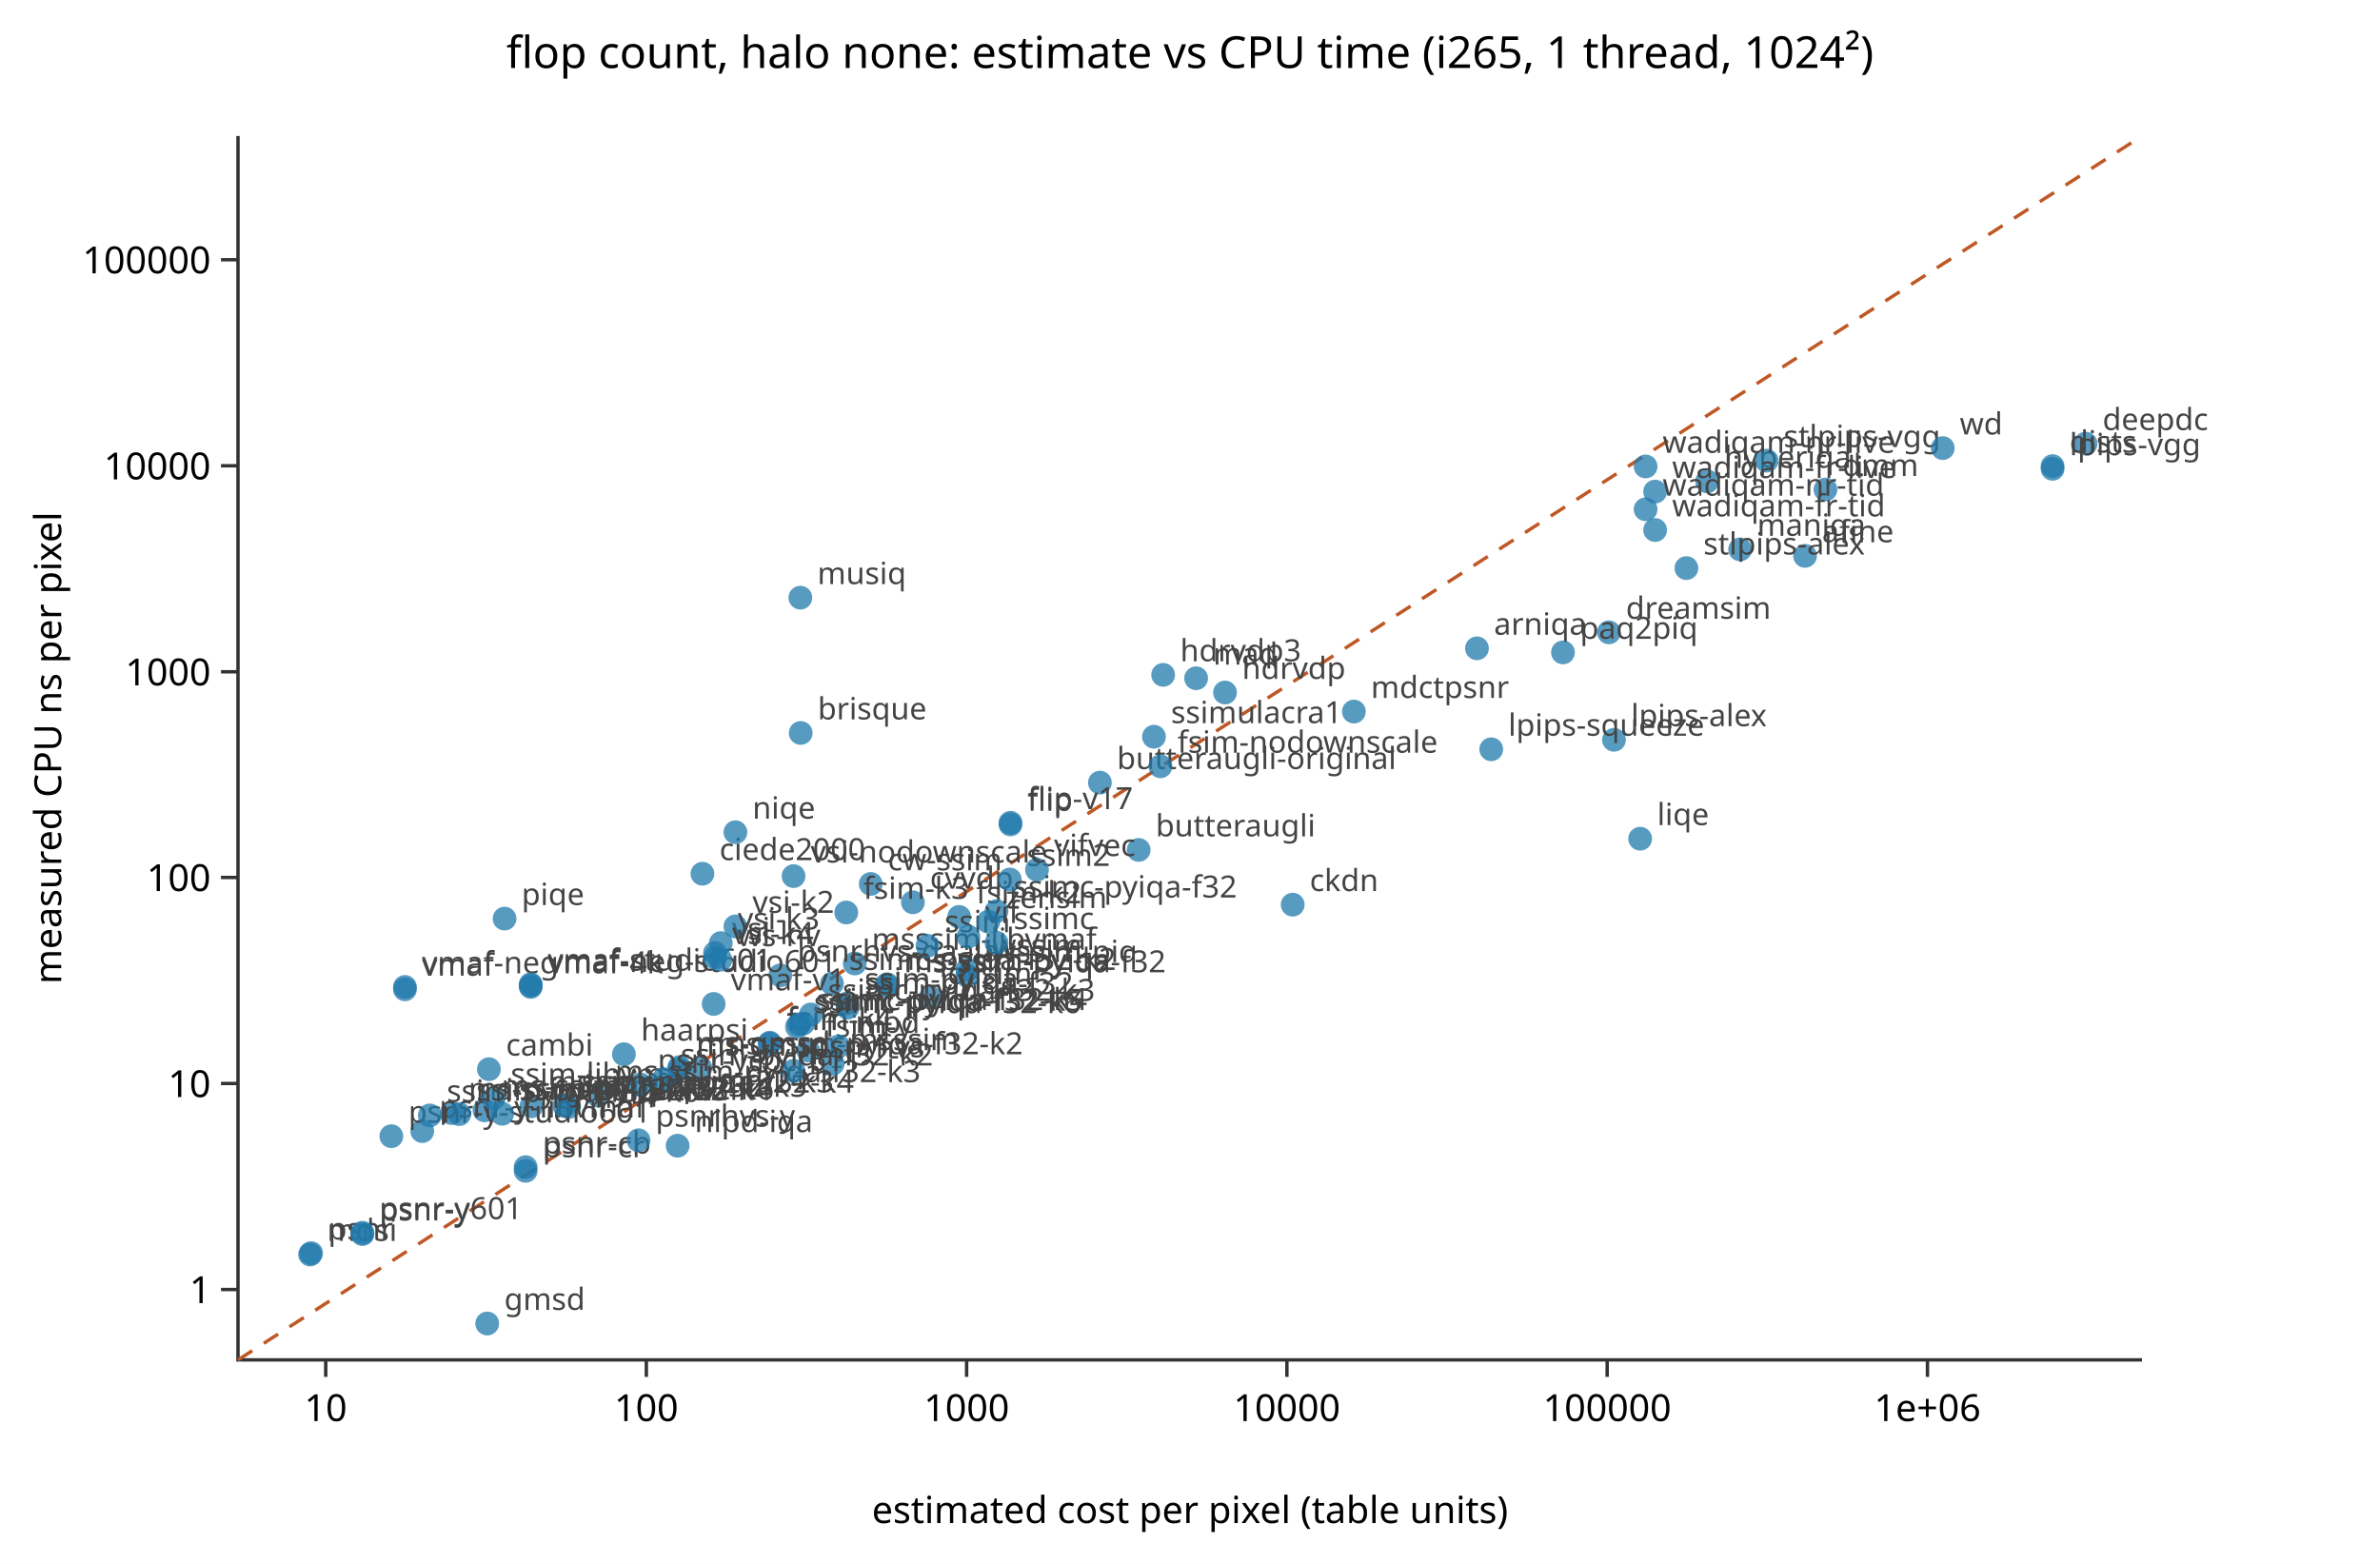
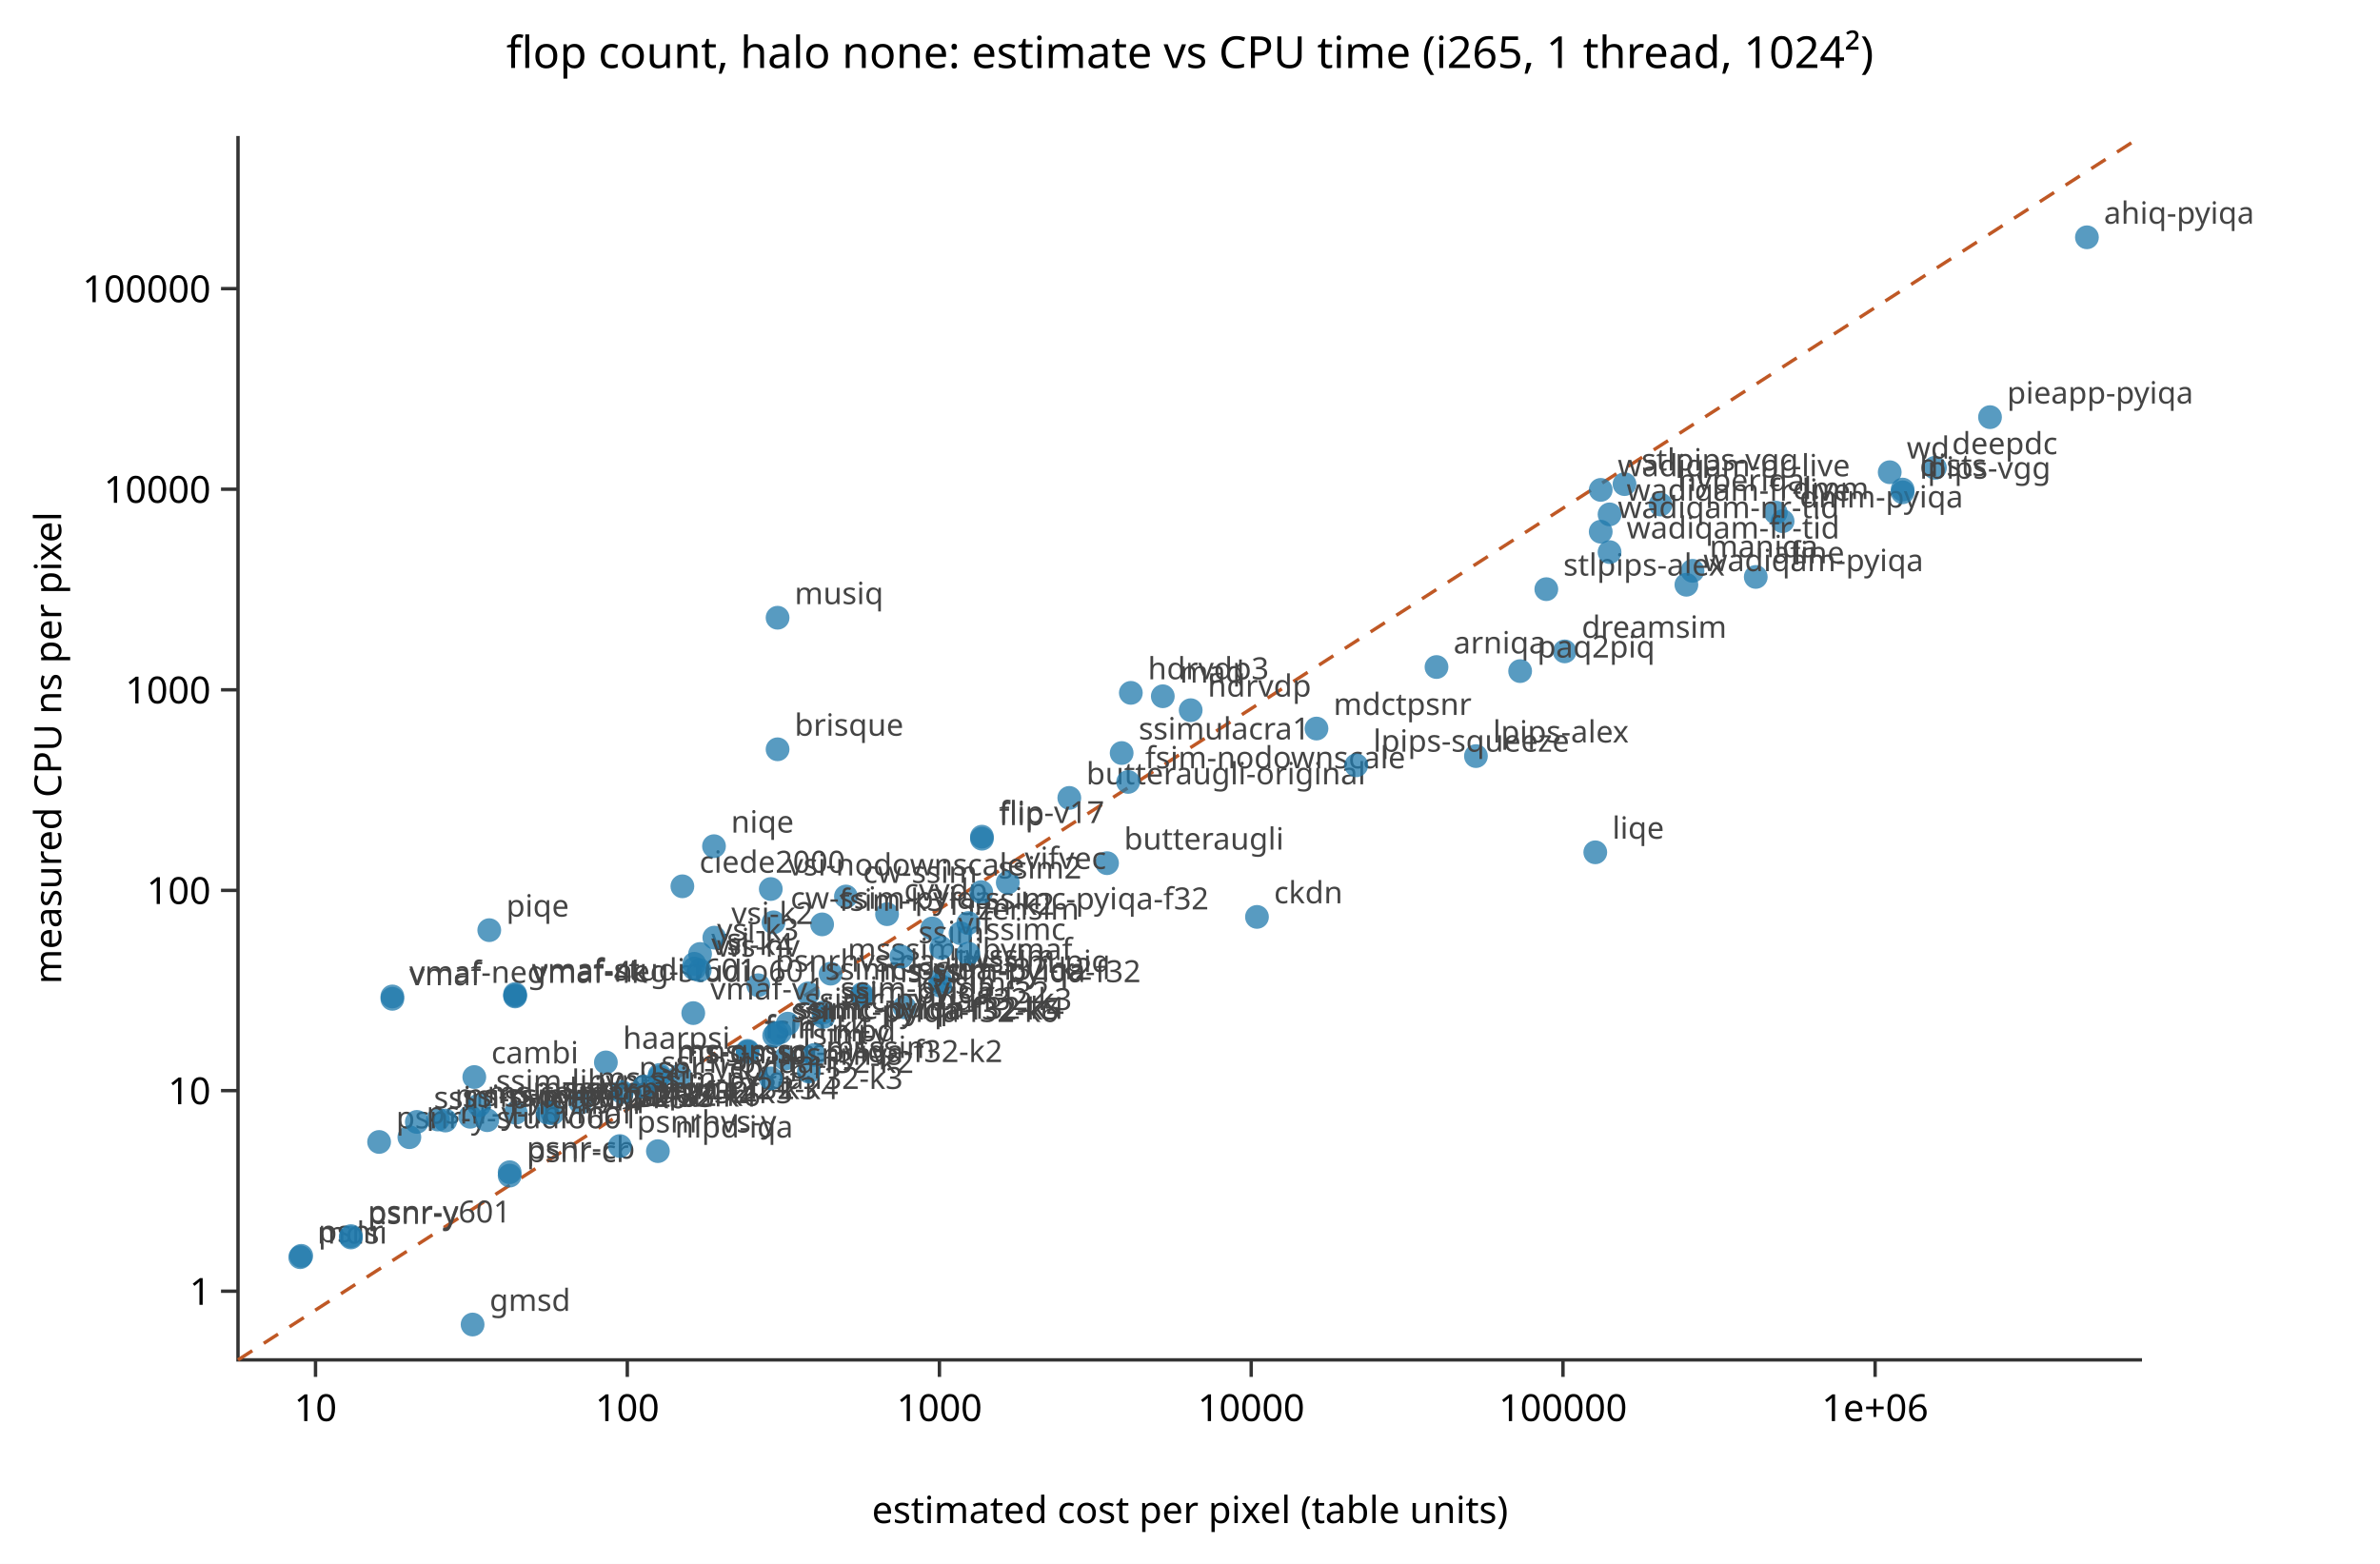
<svg xmlns="http://www.w3.org/2000/svg" viewBox="0 0 700 460" font-family="sans-serif" font-size="11">
  <rect width="700" height="460" fill="white" />
  <text x="350" y="20" text-anchor="middle" font-size="13">flop count, halo none: estimate vs CPU time (i265, 1 thread, 1024²)</text>
  <path d="M70 40V400H630" fill="none" stroke="#333" />
-   <path d="M95.8 400v5" stroke="#333" />
-   <text x="95.8" y="418" text-anchor="middle">10</text>
-   <path d="M190.1 400v5" stroke="#333" />
-   <text x="190.1" y="418" text-anchor="middle">100</text>
-   <path d="M284.3 400v5" stroke="#333" />
-   <text x="284.3" y="418" text-anchor="middle">1000</text>
-   <path d="M378.5 400v5" stroke="#333" />
-   <text x="378.5" y="418" text-anchor="middle">10000</text>
-   <path d="M472.7 400v5" stroke="#333" />
-   <text x="472.7" y="418" text-anchor="middle">100000</text>
-   <path d="M566.9 400v5" stroke="#333" />
-   <text x="566.9" y="418" text-anchor="middle">1e+06</text>
-   <path d="M65 379.3h5" stroke="#333" />
-   <text x="62" y="383.3" text-anchor="end">1</text>
-   <path d="M65 318.7h5" stroke="#333" />
-   <text x="62" y="322.7" text-anchor="end">10</text>
-   <path d="M65 258.1h5" stroke="#333" />
-   <text x="62" y="262.1" text-anchor="end">100</text>
-   <path d="M65 197.6h5" stroke="#333" />
-   <text x="62" y="201.6" text-anchor="end">1000</text>
-   <path d="M65 137.0h5" stroke="#333" />
-   <text x="62" y="141.0" text-anchor="end">10000</text>
-   <path d="M65 76.4h5" stroke="#333" />
-   <text x="62" y="80.4" text-anchor="end">100000</text>
+   <path d="M92.8 400v5" stroke="#333" />
+   <text x="92.8" y="418" text-anchor="middle">10</text>
+   <path d="M184.5 400v5" stroke="#333" />
+   <text x="184.5" y="418" text-anchor="middle">100</text>
+   <path d="M276.3 400v5" stroke="#333" />
+   <text x="276.3" y="418" text-anchor="middle">1000</text>
+   <path d="M368.0 400v5" stroke="#333" />
+   <text x="368.0" y="418" text-anchor="middle">10000</text>
+   <path d="M459.7 400v5" stroke="#333" />
+   <text x="459.7" y="418" text-anchor="middle">100000</text>
+   <path d="M551.5 400v5" stroke="#333" />
+   <text x="551.5" y="418" text-anchor="middle">1e+06</text>
+   <path d="M65 379.8h5" stroke="#333" />
+   <text x="62" y="383.8" text-anchor="end">1</text>
+   <path d="M65 320.8h5" stroke="#333" />
+   <text x="62" y="324.8" text-anchor="end">10</text>
+   <path d="M65 261.9h5" stroke="#333" />
+   <text x="62" y="265.9" text-anchor="end">100</text>
+   <path d="M65 202.9h5" stroke="#333" />
+   <text x="62" y="206.9" text-anchor="end">1000</text>
+   <path d="M65 143.9h5" stroke="#333" />
+   <text x="62" y="147.9" text-anchor="end">10000</text>
+   <path d="M65 84.9h5" stroke="#333" />
+   <text x="62" y="88.9" text-anchor="end">100000</text>
  <path d="M70.0 400.0L630.0 40.0" stroke="#bf5825" stroke-dasharray="5 4" />
-   <circle cx="530.9" cy="163.5" r="3.5" fill="#2179ac" fill-opacity=".75" />
-   <text x="535.9" y="159.5" font-size="9" fill="#444">afine</text>
-   <circle cx="434.4" cy="190.7" r="3.5" fill="#2179ac" fill-opacity=".75" />
-   <text x="439.4" y="186.7" font-size="9" fill="#444">arniqa</text>
-   <circle cx="235.5" cy="215.6" r="3.5" fill="#2179ac" fill-opacity=".75" />
-   <text x="240.5" y="211.6" font-size="9" fill="#444">brisque</text>
-   <circle cx="334.9" cy="250.0" r="3.5" fill="#2179ac" fill-opacity=".75" />
-   <text x="339.9" y="246.0" font-size="9" fill="#444">butteraugli</text>
-   <circle cx="323.5" cy="230.2" r="3.5" fill="#2179ac" fill-opacity=".75" />
-   <text x="328.5" y="226.2" font-size="9" fill="#444">butteraugli-original</text>
-   <circle cx="143.8" cy="314.5" r="3.5" fill="#2179ac" fill-opacity=".75" />
-   <text x="148.8" y="310.5" font-size="9" fill="#444">cambi</text>
-   <circle cx="206.6" cy="257.0" r="3.5" fill="#2179ac" fill-opacity=".75" />
-   <text x="211.6" y="253.0" font-size="9" fill="#444">ciede2000</text>
-   <circle cx="380.2" cy="266.1" r="3.5" fill="#2179ac" fill-opacity=".75" />
-   <text x="385.2" y="262.1" font-size="9" fill="#444">ckdn</text>
-   <circle cx="268.5" cy="265.4" r="3.5" fill="#2179ac" fill-opacity=".75" />
-   <text x="273.5" y="261.4" font-size="9" fill="#444">cvvdp</text>
-   <circle cx="256.1" cy="260.0" r="3.5" fill="#2179ac" fill-opacity=".75" />
-   <text x="261.1" y="256.0" font-size="9" fill="#444">cw-ssim</text>
-   <circle cx="613.4" cy="130.5" r="3.5" fill="#2179ac" fill-opacity=".75" />
-   <text x="618.4" y="126.5" font-size="9" fill="#444">deepdc</text>
-   <circle cx="603.7" cy="137.1" r="3.5" fill="#2179ac" fill-opacity=".75" />
-   <text x="608.7" y="133.1" font-size="9" fill="#444">dists</text>
-   <circle cx="536.9" cy="144.0" r="3.5" fill="#2179ac" fill-opacity=".75" />
-   <text x="541.9" y="140.0" font-size="9" fill="#444">dmm</text>
-   <circle cx="473.2" cy="186.0" r="3.5" fill="#2179ac" fill-opacity=".75" />
-   <text x="478.2" y="182.0" font-size="9" fill="#444">dreamsim</text>
-   <circle cx="273.7" cy="293.5" r="3.5" fill="#2179ac" fill-opacity=".75" />
-   <text x="278.7" y="289.5" font-size="9" fill="#444">dssim</text>
-   <circle cx="297.2" cy="242.5" r="3.5" fill="#2179ac" fill-opacity=".75" />
-   <text x="302.2" y="238.5" font-size="9" fill="#444">flip</text>
-   <circle cx="297.2" cy="242.0" r="3.5" fill="#2179ac" fill-opacity=".75" />
-   <text x="302.2" y="238.0" font-size="9" fill="#444">flip-v17</text>
-   <circle cx="226.4" cy="306.7" r="3.5" fill="#2179ac" fill-opacity=".75" />
-   <text x="231.4" y="302.7" font-size="9" fill="#444">fsim</text>
-   <circle cx="282.1" cy="269.7" r="3.5" fill="#2179ac" fill-opacity=".75" />
-   <text x="287.1" y="265.7" font-size="9" fill="#444">fsim-k2</text>
-   <circle cx="248.9" cy="268.4" r="3.5" fill="#2179ac" fill-opacity=".75" />
-   <text x="253.9" y="264.4" font-size="9" fill="#444">fsim-k3</text>
-   <circle cx="226.4" cy="307.0" r="3.5" fill="#2179ac" fill-opacity=".75" />
-   <text x="231.4" y="303.0" font-size="9" fill="#444">fsim-k4</text>
-   <circle cx="341.3" cy="225.4" r="3.5" fill="#2179ac" fill-opacity=".75" />
-   <text x="346.3" y="221.4" font-size="9" fill="#444">fsim-nodownscale</text>
-   <circle cx="237.7" cy="309.0" r="3.5" fill="#2179ac" fill-opacity=".75" />
-   <text x="242.7" y="305.0" font-size="9" fill="#444">fsim-y</text>
-   <circle cx="143.3" cy="389.3" r="3.5" fill="#2179ac" fill-opacity=".75" />
-   <text x="148.3" y="385.3" font-size="9" fill="#444">gmsd</text>
-   <circle cx="183.5" cy="310.1" r="3.5" fill="#2179ac" fill-opacity=".75" />
-   <text x="188.5" y="306.1" font-size="9" fill="#444">haarpsi</text>
-   <circle cx="167.4" cy="325.6" r="3.5" fill="#2179ac" fill-opacity=".75" />
-   <text x="172.4" y="321.6" font-size="9" fill="#444">haarpsi-y</text>
-   <circle cx="360.3" cy="203.7" r="3.5" fill="#2179ac" fill-opacity=".75" />
-   <text x="365.3" y="199.7" font-size="9" fill="#444">hdrvdp</text>
-   <circle cx="342.1" cy="198.5" r="3.5" fill="#2179ac" fill-opacity=".75" />
-   <text x="347.1" y="194.5" font-size="9" fill="#444">hdrvdp3</text>
-   <circle cx="502.1" cy="141.6" r="3.5" fill="#2179ac" fill-opacity=".75" />
-   <text x="507.1" y="137.6" font-size="9" fill="#444">hyperiqa</text>
-   <circle cx="284.5" cy="285.2" r="3.5" fill="#2179ac" fill-opacity=".75" />
-   <text x="289.5" y="281.2" font-size="9" fill="#444">iwssim</text>
-   <circle cx="284.5" cy="287.0" r="3.5" fill="#2179ac" fill-opacity=".75" />
-   <text x="289.5" y="283.0" font-size="9" fill="#444">iwssim-piq</text>
-   <circle cx="482.4" cy="246.7" r="3.5" fill="#2179ac" fill-opacity=".75" />
-   <text x="487.4" y="242.7" font-size="9" fill="#444">liqe</text>
-   <circle cx="474.7" cy="217.6" r="3.5" fill="#2179ac" fill-opacity=".75" />
-   <text x="479.7" y="213.6" font-size="9" fill="#444">lpips-alex</text>
-   <circle cx="438.6" cy="220.4" r="3.5" fill="#2179ac" fill-opacity=".75" />
-   <text x="443.6" y="216.4" font-size="9" fill="#444">lpips-squeeze</text>
-   <circle cx="603.7" cy="137.9" r="3.5" fill="#2179ac" fill-opacity=".75" />
-   <text x="608.7" y="133.9" font-size="9" fill="#444">lpips-vgg</text>
-   <circle cx="351.8" cy="199.5" r="3.5" fill="#2179ac" fill-opacity=".75" />
-   <text x="356.8" y="195.5" font-size="9" fill="#444">mad</text>
-   <circle cx="511.8" cy="161.6" r="3.5" fill="#2179ac" fill-opacity=".75" />
-   <text x="516.8" y="157.6" font-size="9" fill="#444">maniqa</text>
-   <circle cx="398.2" cy="209.3" r="3.5" fill="#2179ac" fill-opacity=".75" />
-   <text x="403.2" y="205.3" font-size="9" fill="#444">mdctpsnr</text>
-   <circle cx="91.2" cy="369.0" r="3.5" fill="#2179ac" fill-opacity=".75" />
-   <text x="96.2" y="365.0" font-size="9" fill="#444">mdsi</text>
-   <circle cx="199.8" cy="314.5" r="3.5" fill="#2179ac" fill-opacity=".75" />
-   <text x="204.8" y="310.5" font-size="9" fill="#444">ms-gmsd</text>
-   <circle cx="199.8" cy="313.9" r="3.5" fill="#2179ac" fill-opacity=".75" />
-   <text x="204.8" y="309.9" font-size="9" fill="#444">ms-gmsdc</text>
-   <circle cx="260.9" cy="289.5" r="3.5" fill="#2179ac" fill-opacity=".75" />
-   <text x="265.9" y="285.5" font-size="9" fill="#444">ms-ssim-pyiqa</text>
-   <circle cx="260.9" cy="290.0" r="3.5" fill="#2179ac" fill-opacity=".75" />
-   <text x="265.9" y="286.0" font-size="9" fill="#444">ms-ssim-pyiqa-f32</text>
-   <circle cx="206.0" cy="314.1" r="3.5" fill="#2179ac" fill-opacity=".75" />
-   <text x="211.0" y="310.1" font-size="9" fill="#444">ms-ssim-pyiqa-f32-k2</text>
-   <circle cx="175.9" cy="322.3" r="3.5" fill="#2179ac" fill-opacity=".75" />
-   <text x="180.9" y="318.3" font-size="9" fill="#444">ms-ssim-pyiqa-f32-k3</text>
-   <circle cx="156.3" cy="325.4" r="3.5" fill="#2179ac" fill-opacity=".75" />
-   <text x="161.3" y="321.4" font-size="9" fill="#444">ms-ssim-pyiqa-f32-k4</text>
-   <circle cx="142.5" cy="326.6" r="3.5" fill="#2179ac" fill-opacity=".75" />
-   <text x="147.5" y="322.6" font-size="9" fill="#444">ms-ssim-pyiqa-f32-k5</text>
-   <circle cx="132.8" cy="327.4" r="3.5" fill="#2179ac" fill-opacity=".75" />
-   <text x="137.8" y="323.4" font-size="9" fill="#444">ms-ssim-pyiqa-f32-k6</text>
-   <circle cx="244.9" cy="312.9" r="3.5" fill="#2179ac" fill-opacity=".75" />
-   <text x="249.9" y="308.9" font-size="9" fill="#444">msssim</text>
-   <circle cx="251.4" cy="283.4" r="3.5" fill="#2179ac" fill-opacity=".75" />
-   <text x="256.4" y="279.4" font-size="9" fill="#444">msssim-libvmaf</text>
-   <circle cx="235.4" cy="175.8" r="3.5" fill="#2179ac" fill-opacity=".75" />
-   <text x="240.4" y="171.8" font-size="9" fill="#444">musiq</text>
-   <circle cx="216.3" cy="244.8" r="3.5" fill="#2179ac" fill-opacity=".75" />
-   <text x="221.3" y="240.8" font-size="9" fill="#444">niqe</text>
-   <circle cx="246.6" cy="307.8" r="3.5" fill="#2179ac" fill-opacity=".75" />
-   <text x="251.6" y="303.8" font-size="9" fill="#444">nlpd</text>
-   <circle cx="199.3" cy="337.0" r="3.5" fill="#2179ac" fill-opacity=".75" />
-   <text x="204.3" y="333.0" font-size="9" fill="#444">nlpd-iqa</text>
-   <circle cx="459.7" cy="191.9" r="3.5" fill="#2179ac" fill-opacity=".75" />
-   <text x="464.7" y="187.9" font-size="9" fill="#444">paq2piq</text>
-   <circle cx="148.4" cy="270.2" r="3.5" fill="#2179ac" fill-opacity=".75" />
-   <text x="153.4" y="266.2" font-size="9" fill="#444">piqe</text>
-   <circle cx="91.5" cy="368.6" r="3.5" fill="#2179ac" fill-opacity=".75" />
-   <text x="96.5" y="364.6" font-size="9" fill="#444">psnr</text>
-   <circle cx="154.6" cy="343.3" r="3.5" fill="#2179ac" fill-opacity=".75" />
-   <text x="159.6" y="339.3" font-size="9" fill="#444">psnr-cb</text>
-   <circle cx="154.6" cy="344.4" r="3.5" fill="#2179ac" fill-opacity=".75" />
-   <text x="159.6" y="340.4" font-size="9" fill="#444">psnr-cr</text>
-   <circle cx="106.6" cy="363.0" r="3.5" fill="#2179ac" fill-opacity=".75" />
-   <text x="111.6" y="359.0" font-size="9" fill="#444">psnr-y</text>
-   <circle cx="124.2" cy="332.7" r="3.5" fill="#2179ac" fill-opacity=".75" />
-   <text x="129.2" y="328.7" font-size="9" fill="#444">psnr-y-libvmaf</text>
-   <circle cx="115.1" cy="334.2" r="3.5" fill="#2179ac" fill-opacity=".75" />
-   <text x="120.1" y="330.2" font-size="9" fill="#444">psnr-y-studio601</text>
-   <circle cx="106.6" cy="362.6" r="3.5" fill="#2179ac" fill-opacity=".75" />
-   <text x="111.6" y="358.6" font-size="9" fill="#444">psnr-y601</text>
-   <circle cx="188.4" cy="319.0" r="3.5" fill="#2179ac" fill-opacity=".75" />
-   <text x="193.4" y="315.0" font-size="9" fill="#444">psnr-ycbcr611</text>
-   <circle cx="233.4" cy="315.0" r="3.5" fill="#2179ac" fill-opacity=".75" />
-   <text x="238.4" y="311.0" font-size="9" fill="#444">psnrhvs</text>
-   <circle cx="229.5" cy="286.9" r="3.5" fill="#2179ac" fill-opacity=".75" />
-   <text x="234.5" y="282.9" font-size="9" fill="#444">psnrhvs-daala</text>
-   <circle cx="187.8" cy="335.4" r="3.5" fill="#2179ac" fill-opacity=".75" />
-   <text x="192.8" y="331.4" font-size="9" fill="#444">psnrhvs-y</text>
-   <circle cx="272.8" cy="278.2" r="3.5" fill="#2179ac" fill-opacity=".75" />
-   <text x="277.8" y="274.2" font-size="9" fill="#444">ssim</text>
-   <circle cx="145.2" cy="323.1" r="3.5" fill="#2179ac" fill-opacity=".75" />
-   <text x="150.2" y="319.1" font-size="9" fill="#444">ssim-libvmaf</text>
-   <circle cx="249.3" cy="295.1" r="3.5" fill="#2179ac" fill-opacity=".75" />
-   <text x="254.3" y="291.1" font-size="9" fill="#444">ssim-pyiqa</text>
-   <circle cx="249.3" cy="296.4" r="3.5" fill="#2179ac" fill-opacity=".75" />
-   <text x="254.3" y="292.4" font-size="9" fill="#444">ssim-pyiqa-f32</text>
-   <circle cx="195.2" cy="317.4" r="3.5" fill="#2179ac" fill-opacity=".75" />
-   <text x="200.2" y="313.4" font-size="9" fill="#444">ssim-pyiqa-f32-k2</text>
-   <circle cx="166.0" cy="325.3" r="3.5" fill="#2179ac" fill-opacity=".75" />
-   <text x="171.0" y="321.3" font-size="9" fill="#444">ssim-pyiqa-f32-k3</text>
-   <circle cx="147.7" cy="327.6" r="3.5" fill="#2179ac" fill-opacity=".75" />
-   <text x="152.7" y="323.6" font-size="9" fill="#444">ssim-pyiqa-f32-k4</text>
-   <circle cx="135.1" cy="327.7" r="3.5" fill="#2179ac" fill-opacity=".75" />
-   <text x="140.1" y="323.7" font-size="9" fill="#444">ssim-pyiqa-f32-k5</text>
-   <circle cx="126.4" cy="328.1" r="3.5" fill="#2179ac" fill-opacity=".75" />
-   <text x="131.4" y="324.1" font-size="9" fill="#444">ssim-pyiqa-f32-k6</text>
-   <circle cx="297.0" cy="258.7" r="3.5" fill="#2179ac" fill-opacity=".75" />
-   <text x="302.0" y="254.7" font-size="9" fill="#444">ssim2</text>
-   <circle cx="293.1" cy="277.3" r="3.5" fill="#2179ac" fill-opacity=".75" />
-   <text x="298.1" y="273.3" font-size="9" fill="#444">ssimc</text>
-   <circle cx="293.1" cy="268.0" r="3.5" fill="#2179ac" fill-opacity=".75" />
-   <text x="298.1" y="264.0" font-size="9" fill="#444">ssimc-pyiqa-f32</text>
-   <circle cx="244.7" cy="289.3" r="3.5" fill="#2179ac" fill-opacity=".75" />
-   <text x="249.7" y="285.3" font-size="9" fill="#444">ssimc-pyiqa-f32-k2</text>
-   <circle cx="238.5" cy="298.4" r="3.5" fill="#2179ac" fill-opacity=".75" />
-   <text x="243.5" y="294.4" font-size="9" fill="#444">ssimc-pyiqa-f32-k3</text>
-   <circle cx="236.2" cy="301.1" r="3.5" fill="#2179ac" fill-opacity=".75" />
-   <text x="241.2" y="297.1" font-size="9" fill="#444">ssimc-pyiqa-f32-k4</text>
-   <circle cx="235.0" cy="301.3" r="3.5" fill="#2179ac" fill-opacity=".75" />
-   <text x="240.0" y="297.3" font-size="9" fill="#444">ssimc-pyiqa-f32-k5</text>
-   <circle cx="234.4" cy="302.0" r="3.5" fill="#2179ac" fill-opacity=".75" />
-   <text x="239.4" y="298.0" font-size="9" fill="#444">ssimc-pyiqa-f32-k6</text>
-   <circle cx="339.4" cy="216.7" r="3.5" fill="#2179ac" fill-opacity=".75" />
-   <text x="344.4" y="212.7" font-size="9" fill="#444">ssimulacra1</text>
-   <circle cx="496.0" cy="167.1" r="3.5" fill="#2179ac" fill-opacity=".75" />
-   <text x="501.0" y="163.1" font-size="9" fill="#444">stlpips-alex</text>
-   <circle cx="519.6" cy="135.5" r="3.5" fill="#2179ac" fill-opacity=".75" />
-   <text x="524.6" y="131.5" font-size="9" fill="#444">stlpips-vgg</text>
-   <circle cx="284.8" cy="275.5" r="3.5" fill="#2179ac" fill-opacity=".75" />
-   <text x="289.8" y="271.5" font-size="9" fill="#444">vif</text>
-   <circle cx="305.0" cy="255.8" r="3.5" fill="#2179ac" fill-opacity=".75" />
-   <text x="310.0" y="251.8" font-size="9" fill="#444">vifvec</text>
-   <circle cx="119.1" cy="291.0" r="3.5" fill="#2179ac" fill-opacity=".75" />
-   <text x="124.1" y="287.0" font-size="9" fill="#444">vmaf</text>
-   <circle cx="156.1" cy="290.3" r="3.5" fill="#2179ac" fill-opacity=".75" />
-   <text x="161.1" y="286.3" font-size="9" fill="#444">vmaf-4k</text>
-   <circle cx="119.1" cy="290.3" r="3.5" fill="#2179ac" fill-opacity=".75" />
-   <text x="124.1" y="286.3" font-size="9" fill="#444">vmaf-neg</text>
-   <circle cx="156.1" cy="289.9" r="3.5" fill="#2179ac" fill-opacity=".75" />
-   <text x="161.1" y="285.9" font-size="9" fill="#444">vmaf-neg-studio601</text>
-   <circle cx="156.1" cy="289.5" r="3.5" fill="#2179ac" fill-opacity=".75" />
-   <text x="161.1" y="285.5" font-size="9" fill="#444">vmaf-studio601</text>
-   <circle cx="209.9" cy="295.3" r="3.5" fill="#2179ac" fill-opacity=".75" />
-   <text x="214.9" y="291.3" font-size="9" fill="#444">vmaf-v1</text>
-   <circle cx="210.3" cy="280.3" r="3.5" fill="#2179ac" fill-opacity=".75" />
-   <text x="215.3" y="276.3" font-size="9" fill="#444">vsi</text>
-   <circle cx="216.3" cy="272.5" r="3.5" fill="#2179ac" fill-opacity=".75" />
-   <text x="221.3" y="268.5" font-size="9" fill="#444">vsi-k2</text>
-   <circle cx="212.0" cy="277.4" r="3.5" fill="#2179ac" fill-opacity=".75" />
-   <text x="217.0" y="273.4" font-size="9" fill="#444">vsi-k3</text>
-   <circle cx="210.3" cy="281.7" r="3.5" fill="#2179ac" fill-opacity=".75" />
-   <text x="215.3" y="277.7" font-size="9" fill="#444">vsi-k4</text>
-   <circle cx="233.4" cy="257.7" r="3.5" fill="#2179ac" fill-opacity=".75" />
-   <text x="238.4" y="253.7" font-size="9" fill="#444">vsi-nodownscale</text>
-   <circle cx="486.8" cy="144.6" r="3.5" fill="#2179ac" fill-opacity=".75" />
-   <text x="491.8" y="140.6" font-size="9" fill="#444">wadiqam-fr-live</text>
-   <circle cx="486.8" cy="155.9" r="3.5" fill="#2179ac" fill-opacity=".75" />
-   <text x="491.8" y="151.9" font-size="9" fill="#444">wadiqam-fr-tid</text>
-   <circle cx="484.0" cy="137.2" r="3.5" fill="#2179ac" fill-opacity=".75" />
-   <text x="489.0" y="133.2" font-size="9" fill="#444">wadiqam-nr-live</text>
-   <circle cx="484.0" cy="149.8" r="3.5" fill="#2179ac" fill-opacity=".75" />
-   <text x="489.0" y="145.8" font-size="9" fill="#444">wadiqam-nr-tid</text>
-   <circle cx="571.4" cy="131.8" r="3.5" fill="#2179ac" fill-opacity=".75" />
-   <text x="576.4" y="127.8" font-size="9" fill="#444">wd</text>
-   <circle cx="211.9" cy="282.3" r="3.5" fill="#2179ac" fill-opacity=".75" />
-   <text x="216.9" y="278.3" font-size="9" fill="#444">ws-hv</text>
-   <circle cx="290.7" cy="271.1" r="3.5" fill="#2179ac" fill-opacity=".75" />
-   <text x="295.7" y="267.1" font-size="9" fill="#444">zensim</text>
+   <circle cx="516.4" cy="169.7" r="3.5" fill="#2179ac" fill-opacity=".75" />
+   <text x="521.4" y="165.7" font-size="9" fill="#444">afine</text>
+   <circle cx="613.8" cy="69.8" r="3.5" fill="#2179ac" fill-opacity=".75" />
+   <text x="618.8" y="65.8" font-size="9" fill="#444">ahiq-pyiqa</text>
+   <circle cx="422.5" cy="196.2" r="3.5" fill="#2179ac" fill-opacity=".75" />
+   <text x="427.5" y="192.2" font-size="9" fill="#444">arniqa</text>
+   <circle cx="228.7" cy="220.4" r="3.5" fill="#2179ac" fill-opacity=".75" />
+   <text x="233.7" y="216.4" font-size="9" fill="#444">brisque</text>
+   <circle cx="325.6" cy="253.9" r="3.5" fill="#2179ac" fill-opacity=".75" />
+   <text x="330.6" y="249.9" font-size="9" fill="#444">butteraugli</text>
+   <circle cx="314.5" cy="234.7" r="3.5" fill="#2179ac" fill-opacity=".75" />
+   <text x="319.5" y="230.7" font-size="9" fill="#444">butteraugli-original</text>
+   <circle cx="139.5" cy="316.8" r="3.5" fill="#2179ac" fill-opacity=".75" />
+   <text x="144.5" y="312.8" font-size="9" fill="#444">cambi</text>
+   <circle cx="200.7" cy="260.7" r="3.5" fill="#2179ac" fill-opacity=".75" />
+   <text x="205.7" y="256.7" font-size="9" fill="#444">ciede2000</text>
+   <circle cx="369.7" cy="269.7" r="3.5" fill="#2179ac" fill-opacity=".75" />
+   <text x="374.7" y="265.7" font-size="9" fill="#444">ckdn</text>
+   <circle cx="260.9" cy="268.9" r="3.5" fill="#2179ac" fill-opacity=".75" />
+   <text x="265.9" y="264.9" font-size="9" fill="#444">cvvdp</text>
+   <circle cx="248.8" cy="263.7" r="3.5" fill="#2179ac" fill-opacity=".75" />
+   <text x="253.8" y="259.7" font-size="9" fill="#444">cw-ssim</text>
+   <circle cx="227.5" cy="271.3" r="3.5" fill="#2179ac" fill-opacity=".75" />
+   <text x="232.5" y="267.3" font-size="9" fill="#444">cw-ssim-pyiqa</text>
+   <circle cx="569.1" cy="137.6" r="3.5" fill="#2179ac" fill-opacity=".75" />
+   <text x="574.1" y="133.6" font-size="9" fill="#444">deepdc</text>
+   <circle cx="559.6" cy="144.0" r="3.5" fill="#2179ac" fill-opacity=".75" />
+   <text x="564.6" y="140.0" font-size="9" fill="#444">dists</text>
+   <circle cx="522.3" cy="150.8" r="3.5" fill="#2179ac" fill-opacity=".75" />
+   <text x="527.3" y="146.8" font-size="9" fill="#444">dmm</text>
+   <circle cx="524.3" cy="153.3" r="3.5" fill="#2179ac" fill-opacity=".75" />
+   <text x="529.3" y="149.3" font-size="9" fill="#444">dmm-pyiqa</text>
+   <circle cx="460.2" cy="191.6" r="3.5" fill="#2179ac" fill-opacity=".75" />
+   <text x="465.2" y="187.6" font-size="9" fill="#444">dreamsim</text>
+   <circle cx="266.0" cy="296.3" r="3.5" fill="#2179ac" fill-opacity=".75" />
+   <text x="271.0" y="292.3" font-size="9" fill="#444">dssim</text>
+   <circle cx="288.8" cy="246.7" r="3.5" fill="#2179ac" fill-opacity=".75" />
+   <text x="293.8" y="242.7" font-size="9" fill="#444">flip</text>
+   <circle cx="288.8" cy="246.1" r="3.5" fill="#2179ac" fill-opacity=".75" />
+   <text x="293.8" y="242.1" font-size="9" fill="#444">flip-v17</text>
+   <circle cx="219.9" cy="309.1" r="3.5" fill="#2179ac" fill-opacity=".75" />
+   <text x="224.9" y="305.1" font-size="9" fill="#444">fsim</text>
+   <circle cx="274.2" cy="273.1" r="3.5" fill="#2179ac" fill-opacity=".75" />
+   <text x="279.2" y="269.1" font-size="9" fill="#444">fsim-k2</text>
+   <circle cx="241.8" cy="271.9" r="3.5" fill="#2179ac" fill-opacity=".75" />
+   <text x="246.8" y="267.9" font-size="9" fill="#444">fsim-k3</text>
+   <circle cx="219.9" cy="309.4" r="3.5" fill="#2179ac" fill-opacity=".75" />
+   <text x="224.9" y="305.4" font-size="9" fill="#444">fsim-k4</text>
+   <circle cx="331.8" cy="230.0" r="3.5" fill="#2179ac" fill-opacity=".75" />
+   <text x="336.8" y="226.0" font-size="9" fill="#444">fsim-nodownscale</text>
+   <circle cx="230.9" cy="311.4" r="3.5" fill="#2179ac" fill-opacity=".75" />
+   <text x="235.9" y="307.4" font-size="9" fill="#444">fsim-y</text>
+   <circle cx="139.0" cy="389.6" r="3.5" fill="#2179ac" fill-opacity=".75" />
+   <text x="144.0" y="385.6" font-size="9" fill="#444">gmsd</text>
+   <circle cx="178.2" cy="312.5" r="3.5" fill="#2179ac" fill-opacity=".75" />
+   <text x="183.2" y="308.5" font-size="9" fill="#444">haarpsi</text>
+   <circle cx="162.5" cy="327.5" r="3.5" fill="#2179ac" fill-opacity=".75" />
+   <text x="167.5" y="323.5" font-size="9" fill="#444">haarpsi-y</text>
+   <circle cx="350.2" cy="208.9" r="3.5" fill="#2179ac" fill-opacity=".75" />
+   <text x="355.2" y="204.9" font-size="9" fill="#444">hdrvdp</text>
+   <circle cx="332.6" cy="203.8" r="3.5" fill="#2179ac" fill-opacity=".75" />
+   <text x="337.6" y="199.8" font-size="9" fill="#444">hdrvdp3</text>
+   <circle cx="488.4" cy="148.4" r="3.5" fill="#2179ac" fill-opacity=".75" />
+   <text x="493.4" y="144.4" font-size="9" fill="#444">hyperiqa</text>
+   <circle cx="276.5" cy="288.3" r="3.5" fill="#2179ac" fill-opacity=".75" />
+   <text x="281.5" y="284.3" font-size="9" fill="#444">iwssim</text>
+   <circle cx="276.5" cy="289.9" r="3.5" fill="#2179ac" fill-opacity=".75" />
+   <text x="281.5" y="285.9" font-size="9" fill="#444">iwssim-piq</text>
+   <circle cx="469.2" cy="250.7" r="3.5" fill="#2179ac" fill-opacity=".75" />
+   <text x="474.2" y="246.7" font-size="9" fill="#444">liqe</text>
+   <circle cx="434.1" cy="222.4" r="3.5" fill="#2179ac" fill-opacity=".75" />
+   <text x="439.1" y="218.4" font-size="9" fill="#444">lpips-alex</text>
+   <circle cx="398.9" cy="225.1" r="3.5" fill="#2179ac" fill-opacity=".75" />
+   <text x="403.9" y="221.1" font-size="9" fill="#444">lpips-squeeze</text>
+   <circle cx="559.6" cy="144.8" r="3.5" fill="#2179ac" fill-opacity=".75" />
+   <text x="564.6" y="140.8" font-size="9" fill="#444">lpips-vgg</text>
+   <circle cx="342.0" cy="204.8" r="3.5" fill="#2179ac" fill-opacity=".75" />
+   <text x="347.0" y="200.8" font-size="9" fill="#444">mad</text>
+   <circle cx="497.8" cy="167.9" r="3.5" fill="#2179ac" fill-opacity=".75" />
+   <text x="502.8" y="163.9" font-size="9" fill="#444">maniqa</text>
+   <circle cx="387.2" cy="214.3" r="3.5" fill="#2179ac" fill-opacity=".75" />
+   <text x="392.2" y="210.3" font-size="9" fill="#444">mdctpsnr</text>
+   <circle cx="88.3" cy="369.8" r="3.5" fill="#2179ac" fill-opacity=".75" />
+   <text x="93.3" y="365.8" font-size="9" fill="#444">mdsi</text>
+   <circle cx="194.0" cy="316.8" r="3.5" fill="#2179ac" fill-opacity=".75" />
+   <text x="199.0" y="312.8" font-size="9" fill="#444">ms-gmsd</text>
+   <circle cx="194.0" cy="316.2" r="3.5" fill="#2179ac" fill-opacity=".75" />
+   <text x="199.0" y="312.2" font-size="9" fill="#444">ms-gmsdc</text>
+   <circle cx="253.5" cy="292.4" r="3.5" fill="#2179ac" fill-opacity=".75" />
+   <text x="258.5" y="288.4" font-size="9" fill="#444">ms-ssim-pyiqa</text>
+   <circle cx="253.5" cy="292.9" r="3.5" fill="#2179ac" fill-opacity=".75" />
+   <text x="258.5" y="288.9" font-size="9" fill="#444">ms-ssim-pyiqa-f32</text>
+   <circle cx="200.0" cy="316.4" r="3.5" fill="#2179ac" fill-opacity=".75" />
+   <text x="205.0" y="312.4" font-size="9" fill="#444">ms-ssim-pyiqa-f32-k2</text>
+   <circle cx="170.7" cy="324.3" r="3.5" fill="#2179ac" fill-opacity=".75" />
+   <text x="175.7" y="320.3" font-size="9" fill="#444">ms-ssim-pyiqa-f32-k3</text>
+   <circle cx="151.7" cy="327.3" r="3.5" fill="#2179ac" fill-opacity=".75" />
+   <text x="156.7" y="323.3" font-size="9" fill="#444">ms-ssim-pyiqa-f32-k4</text>
+   <circle cx="138.3" cy="328.5" r="3.5" fill="#2179ac" fill-opacity=".75" />
+   <text x="143.3" y="324.5" font-size="9" fill="#444">ms-ssim-pyiqa-f32-k5</text>
+   <circle cx="128.8" cy="329.3" r="3.5" fill="#2179ac" fill-opacity=".75" />
+   <text x="133.8" y="325.3" font-size="9" fill="#444">ms-ssim-pyiqa-f32-k6</text>
+   <circle cx="237.9" cy="315.2" r="3.5" fill="#2179ac" fill-opacity=".75" />
+   <text x="242.9" y="311.2" font-size="9" fill="#444">msssim</text>
+   <circle cx="244.3" cy="286.4" r="3.5" fill="#2179ac" fill-opacity=".75" />
+   <text x="249.3" y="282.4" font-size="9" fill="#444">msssim-libvmaf</text>
+   <circle cx="228.7" cy="181.7" r="3.5" fill="#2179ac" fill-opacity=".75" />
+   <text x="233.7" y="177.7" font-size="9" fill="#444">musiq</text>
+   <circle cx="210.0" cy="248.9" r="3.5" fill="#2179ac" fill-opacity=".75" />
+   <text x="215.0" y="244.9" font-size="9" fill="#444">niqe</text>
+   <circle cx="239.5" cy="310.3" r="3.5" fill="#2179ac" fill-opacity=".75" />
+   <text x="244.5" y="306.3" font-size="9" fill="#444">nlpd</text>
+   <circle cx="193.5" cy="338.6" r="3.5" fill="#2179ac" fill-opacity=".75" />
+   <text x="198.5" y="334.6" font-size="9" fill="#444">nlpd-iqa</text>
+   <circle cx="447.1" cy="197.4" r="3.5" fill="#2179ac" fill-opacity=".75" />
+   <text x="452.1" y="193.4" font-size="9" fill="#444">paq2piq</text>
+   <circle cx="585.3" cy="122.7" r="3.5" fill="#2179ac" fill-opacity=".75" />
+   <text x="590.3" y="118.7" font-size="9" fill="#444">pieapp-pyiqa</text>
+   <circle cx="143.9" cy="273.6" r="3.5" fill="#2179ac" fill-opacity=".75" />
+   <text x="148.9" y="269.6" font-size="9" fill="#444">piqe</text>
+   <circle cx="88.6" cy="369.4" r="3.5" fill="#2179ac" fill-opacity=".75" />
+   <text x="93.6" y="365.4" font-size="9" fill="#444">psnr</text>
+   <circle cx="149.9" cy="344.8" r="3.5" fill="#2179ac" fill-opacity=".75" />
+   <text x="154.9" y="340.8" font-size="9" fill="#444">psnr-cb</text>
+   <circle cx="149.9" cy="345.8" r="3.5" fill="#2179ac" fill-opacity=".75" />
+   <text x="154.9" y="341.8" font-size="9" fill="#444">psnr-cr</text>
+   <circle cx="103.2" cy="364.0" r="3.5" fill="#2179ac" fill-opacity=".75" />
+   <text x="108.2" y="360.0" font-size="9" fill="#444">psnr-y</text>
+   <circle cx="120.4" cy="334.5" r="3.5" fill="#2179ac" fill-opacity=".75" />
+   <text x="125.4" y="330.5" font-size="9" fill="#444">psnr-y-libvmaf</text>
+   <circle cx="111.5" cy="335.9" r="3.5" fill="#2179ac" fill-opacity=".75" />
+   <text x="116.5" y="331.9" font-size="9" fill="#444">psnr-y-studio601</text>
+   <circle cx="103.2" cy="363.6" r="3.5" fill="#2179ac" fill-opacity=".75" />
+   <text x="108.2" y="359.6" font-size="9" fill="#444">psnr-y601</text>
+   <circle cx="182.9" cy="321.2" r="3.5" fill="#2179ac" fill-opacity=".75" />
+   <text x="187.9" y="317.2" font-size="9" fill="#444">psnr-ycbcr611</text>
+   <circle cx="226.7" cy="317.2" r="3.5" fill="#2179ac" fill-opacity=".75" />
+   <text x="231.7" y="313.2" font-size="9" fill="#444">psnrhvs</text>
+   <circle cx="223.0" cy="289.8" r="3.5" fill="#2179ac" fill-opacity=".75" />
+   <text x="228.0" y="285.8" font-size="9" fill="#444">psnrhvs-daala</text>
+   <circle cx="182.3" cy="337.1" r="3.5" fill="#2179ac" fill-opacity=".75" />
+   <text x="187.3" y="333.1" font-size="9" fill="#444">psnrhvs-y</text>
+   <circle cx="265.1" cy="281.4" r="3.5" fill="#2179ac" fill-opacity=".75" />
+   <text x="270.1" y="277.4" font-size="9" fill="#444">ssim</text>
+   <circle cx="140.9" cy="325.1" r="3.5" fill="#2179ac" fill-opacity=".75" />
+   <text x="145.9" y="321.1" font-size="9" fill="#444">ssim-libvmaf</text>
+   <circle cx="242.2" cy="297.8" r="3.5" fill="#2179ac" fill-opacity=".75" />
+   <text x="247.2" y="293.8" font-size="9" fill="#444">ssim-pyiqa</text>
+   <circle cx="242.2" cy="299.1" r="3.5" fill="#2179ac" fill-opacity=".75" />
+   <text x="247.2" y="295.1" font-size="9" fill="#444">ssim-pyiqa-f32</text>
+   <circle cx="189.5" cy="319.6" r="3.5" fill="#2179ac" fill-opacity=".75" />
+   <text x="194.5" y="315.6" font-size="9" fill="#444">ssim-pyiqa-f32-k2</text>
+   <circle cx="161.1" cy="327.3" r="3.5" fill="#2179ac" fill-opacity=".75" />
+   <text x="166.1" y="323.3" font-size="9" fill="#444">ssim-pyiqa-f32-k3</text>
+   <circle cx="143.3" cy="329.5" r="3.5" fill="#2179ac" fill-opacity=".75" />
+   <text x="148.3" y="325.5" font-size="9" fill="#444">ssim-pyiqa-f32-k4</text>
+   <circle cx="131.0" cy="329.6" r="3.5" fill="#2179ac" fill-opacity=".75" />
+   <text x="136.0" y="325.6" font-size="9" fill="#444">ssim-pyiqa-f32-k5</text>
+   <circle cx="122.6" cy="330.0" r="3.5" fill="#2179ac" fill-opacity=".75" />
+   <text x="127.6" y="326.0" font-size="9" fill="#444">ssim-pyiqa-f32-k6</text>
+   <circle cx="288.6" cy="262.4" r="3.5" fill="#2179ac" fill-opacity=".75" />
+   <text x="293.6" y="258.4" font-size="9" fill="#444">ssim2</text>
+   <circle cx="284.8" cy="280.5" r="3.5" fill="#2179ac" fill-opacity=".75" />
+   <text x="289.8" y="276.5" font-size="9" fill="#444">ssimc</text>
+   <circle cx="284.8" cy="271.5" r="3.5" fill="#2179ac" fill-opacity=".75" />
+   <text x="289.8" y="267.5" font-size="9" fill="#444">ssimc-pyiqa-f32</text>
+   <circle cx="237.7" cy="292.2" r="3.5" fill="#2179ac" fill-opacity=".75" />
+   <text x="242.7" y="288.2" font-size="9" fill="#444">ssimc-pyiqa-f32-k2</text>
+   <circle cx="231.7" cy="301.1" r="3.5" fill="#2179ac" fill-opacity=".75" />
+   <text x="236.7" y="297.1" font-size="9" fill="#444">ssimc-pyiqa-f32-k3</text>
+   <circle cx="229.4" cy="303.7" r="3.5" fill="#2179ac" fill-opacity=".75" />
+   <text x="234.4" y="299.7" font-size="9" fill="#444">ssimc-pyiqa-f32-k4</text>
+   <circle cx="228.3" cy="303.9" r="3.5" fill="#2179ac" fill-opacity=".75" />
+   <text x="233.3" y="299.9" font-size="9" fill="#444">ssimc-pyiqa-f32-k5</text>
+   <circle cx="227.7" cy="304.6" r="3.5" fill="#2179ac" fill-opacity=".75" />
+   <text x="232.7" y="300.6" font-size="9" fill="#444">ssimc-pyiqa-f32-k6</text>
+   <circle cx="329.9" cy="221.5" r="3.5" fill="#2179ac" fill-opacity=".75" />
+   <text x="334.9" y="217.5" font-size="9" fill="#444">ssimulacra1</text>
+   <circle cx="454.8" cy="173.3" r="3.5" fill="#2179ac" fill-opacity=".75" />
+   <text x="459.8" y="169.3" font-size="9" fill="#444">stlpips-alex</text>
+   <circle cx="477.8" cy="142.4" r="3.5" fill="#2179ac" fill-opacity=".75" />
+   <text x="482.8" y="138.4" font-size="9" fill="#444">stlpips-vgg</text>
+   <circle cx="276.8" cy="278.8" r="3.5" fill="#2179ac" fill-opacity=".75" />
+   <text x="281.8" y="274.8" font-size="9" fill="#444">vif</text>
+   <circle cx="296.4" cy="259.6" r="3.5" fill="#2179ac" fill-opacity=".75" />
+   <text x="301.4" y="255.6" font-size="9" fill="#444">vifvec</text>
+   <circle cx="115.4" cy="293.8" r="3.5" fill="#2179ac" fill-opacity=".75" />
+   <text x="120.4" y="289.8" font-size="9" fill="#444">vmaf</text>
+   <circle cx="151.5" cy="293.1" r="3.5" fill="#2179ac" fill-opacity=".75" />
+   <text x="156.5" y="289.1" font-size="9" fill="#444">vmaf-4k</text>
+   <circle cx="115.4" cy="293.1" r="3.5" fill="#2179ac" fill-opacity=".75" />
+   <text x="120.4" y="289.1" font-size="9" fill="#444">vmaf-neg</text>
+   <circle cx="151.5" cy="292.8" r="3.5" fill="#2179ac" fill-opacity=".75" />
+   <text x="156.5" y="288.8" font-size="9" fill="#444">vmaf-neg-studio601</text>
+   <circle cx="151.5" cy="292.4" r="3.5" fill="#2179ac" fill-opacity=".75" />
+   <text x="156.5" y="288.4" font-size="9" fill="#444">vmaf-studio601</text>
+   <circle cx="203.9" cy="298.0" r="3.5" fill="#2179ac" fill-opacity=".75" />
+   <text x="208.9" y="294.0" font-size="9" fill="#444">vmaf-v1</text>
+   <circle cx="204.2" cy="283.5" r="3.5" fill="#2179ac" fill-opacity=".75" />
+   <text x="209.2" y="279.5" font-size="9" fill="#444">vsi</text>
+   <circle cx="210.1" cy="275.8" r="3.5" fill="#2179ac" fill-opacity=".75" />
+   <text x="215.1" y="271.8" font-size="9" fill="#444">vsi-k2</text>
+   <circle cx="205.9" cy="280.6" r="3.5" fill="#2179ac" fill-opacity=".75" />
+   <text x="210.9" y="276.6" font-size="9" fill="#444">vsi-k3</text>
+   <circle cx="204.2" cy="284.9" r="3.5" fill="#2179ac" fill-opacity=".75" />
+   <text x="209.2" y="280.9" font-size="9" fill="#444">vsi-k4</text>
+   <circle cx="226.7" cy="261.5" r="3.5" fill="#2179ac" fill-opacity=".75" />
+   <text x="231.7" y="257.5" font-size="9" fill="#444">vsi-nodownscale</text>
+   <circle cx="473.4" cy="151.3" r="3.5" fill="#2179ac" fill-opacity=".75" />
+   <text x="478.4" y="147.3" font-size="9" fill="#444">wadiqam-fr-live</text>
+   <circle cx="473.4" cy="162.4" r="3.5" fill="#2179ac" fill-opacity=".75" />
+   <text x="478.4" y="158.4" font-size="9" fill="#444">wadiqam-fr-tid</text>
+   <circle cx="470.8" cy="144.1" r="3.5" fill="#2179ac" fill-opacity=".75" />
+   <text x="475.8" y="140.1" font-size="9" fill="#444">wadiqam-nr-live</text>
+   <circle cx="470.8" cy="156.4" r="3.5" fill="#2179ac" fill-opacity=".75" />
+   <text x="475.8" y="152.4" font-size="9" fill="#444">wadiqam-nr-tid</text>
+   <circle cx="496.0" cy="172.0" r="3.5" fill="#2179ac" fill-opacity=".75" />
+   <text x="501.0" y="168.0" font-size="9" fill="#444">wadiqam-pyiqa</text>
+   <circle cx="555.8" cy="138.9" r="3.5" fill="#2179ac" fill-opacity=".75" />
+   <text x="560.8" y="134.9" font-size="9" fill="#444">wd</text>
+   <circle cx="205.8" cy="285.4" r="3.5" fill="#2179ac" fill-opacity=".75" />
+   <text x="210.8" y="281.4" font-size="9" fill="#444">ws-hv</text>
+   <circle cx="282.5" cy="274.5" r="3.5" fill="#2179ac" fill-opacity=".75" />
+   <text x="287.5" y="270.5" font-size="9" fill="#444">zensim</text>
  <text x="350" y="448" text-anchor="middle">estimated cost per pixel (table units)</text>
  <text x="18" y="220" text-anchor="middle" transform="rotate(-90 18 220)">measured CPU ns per pixel</text>
</svg>
